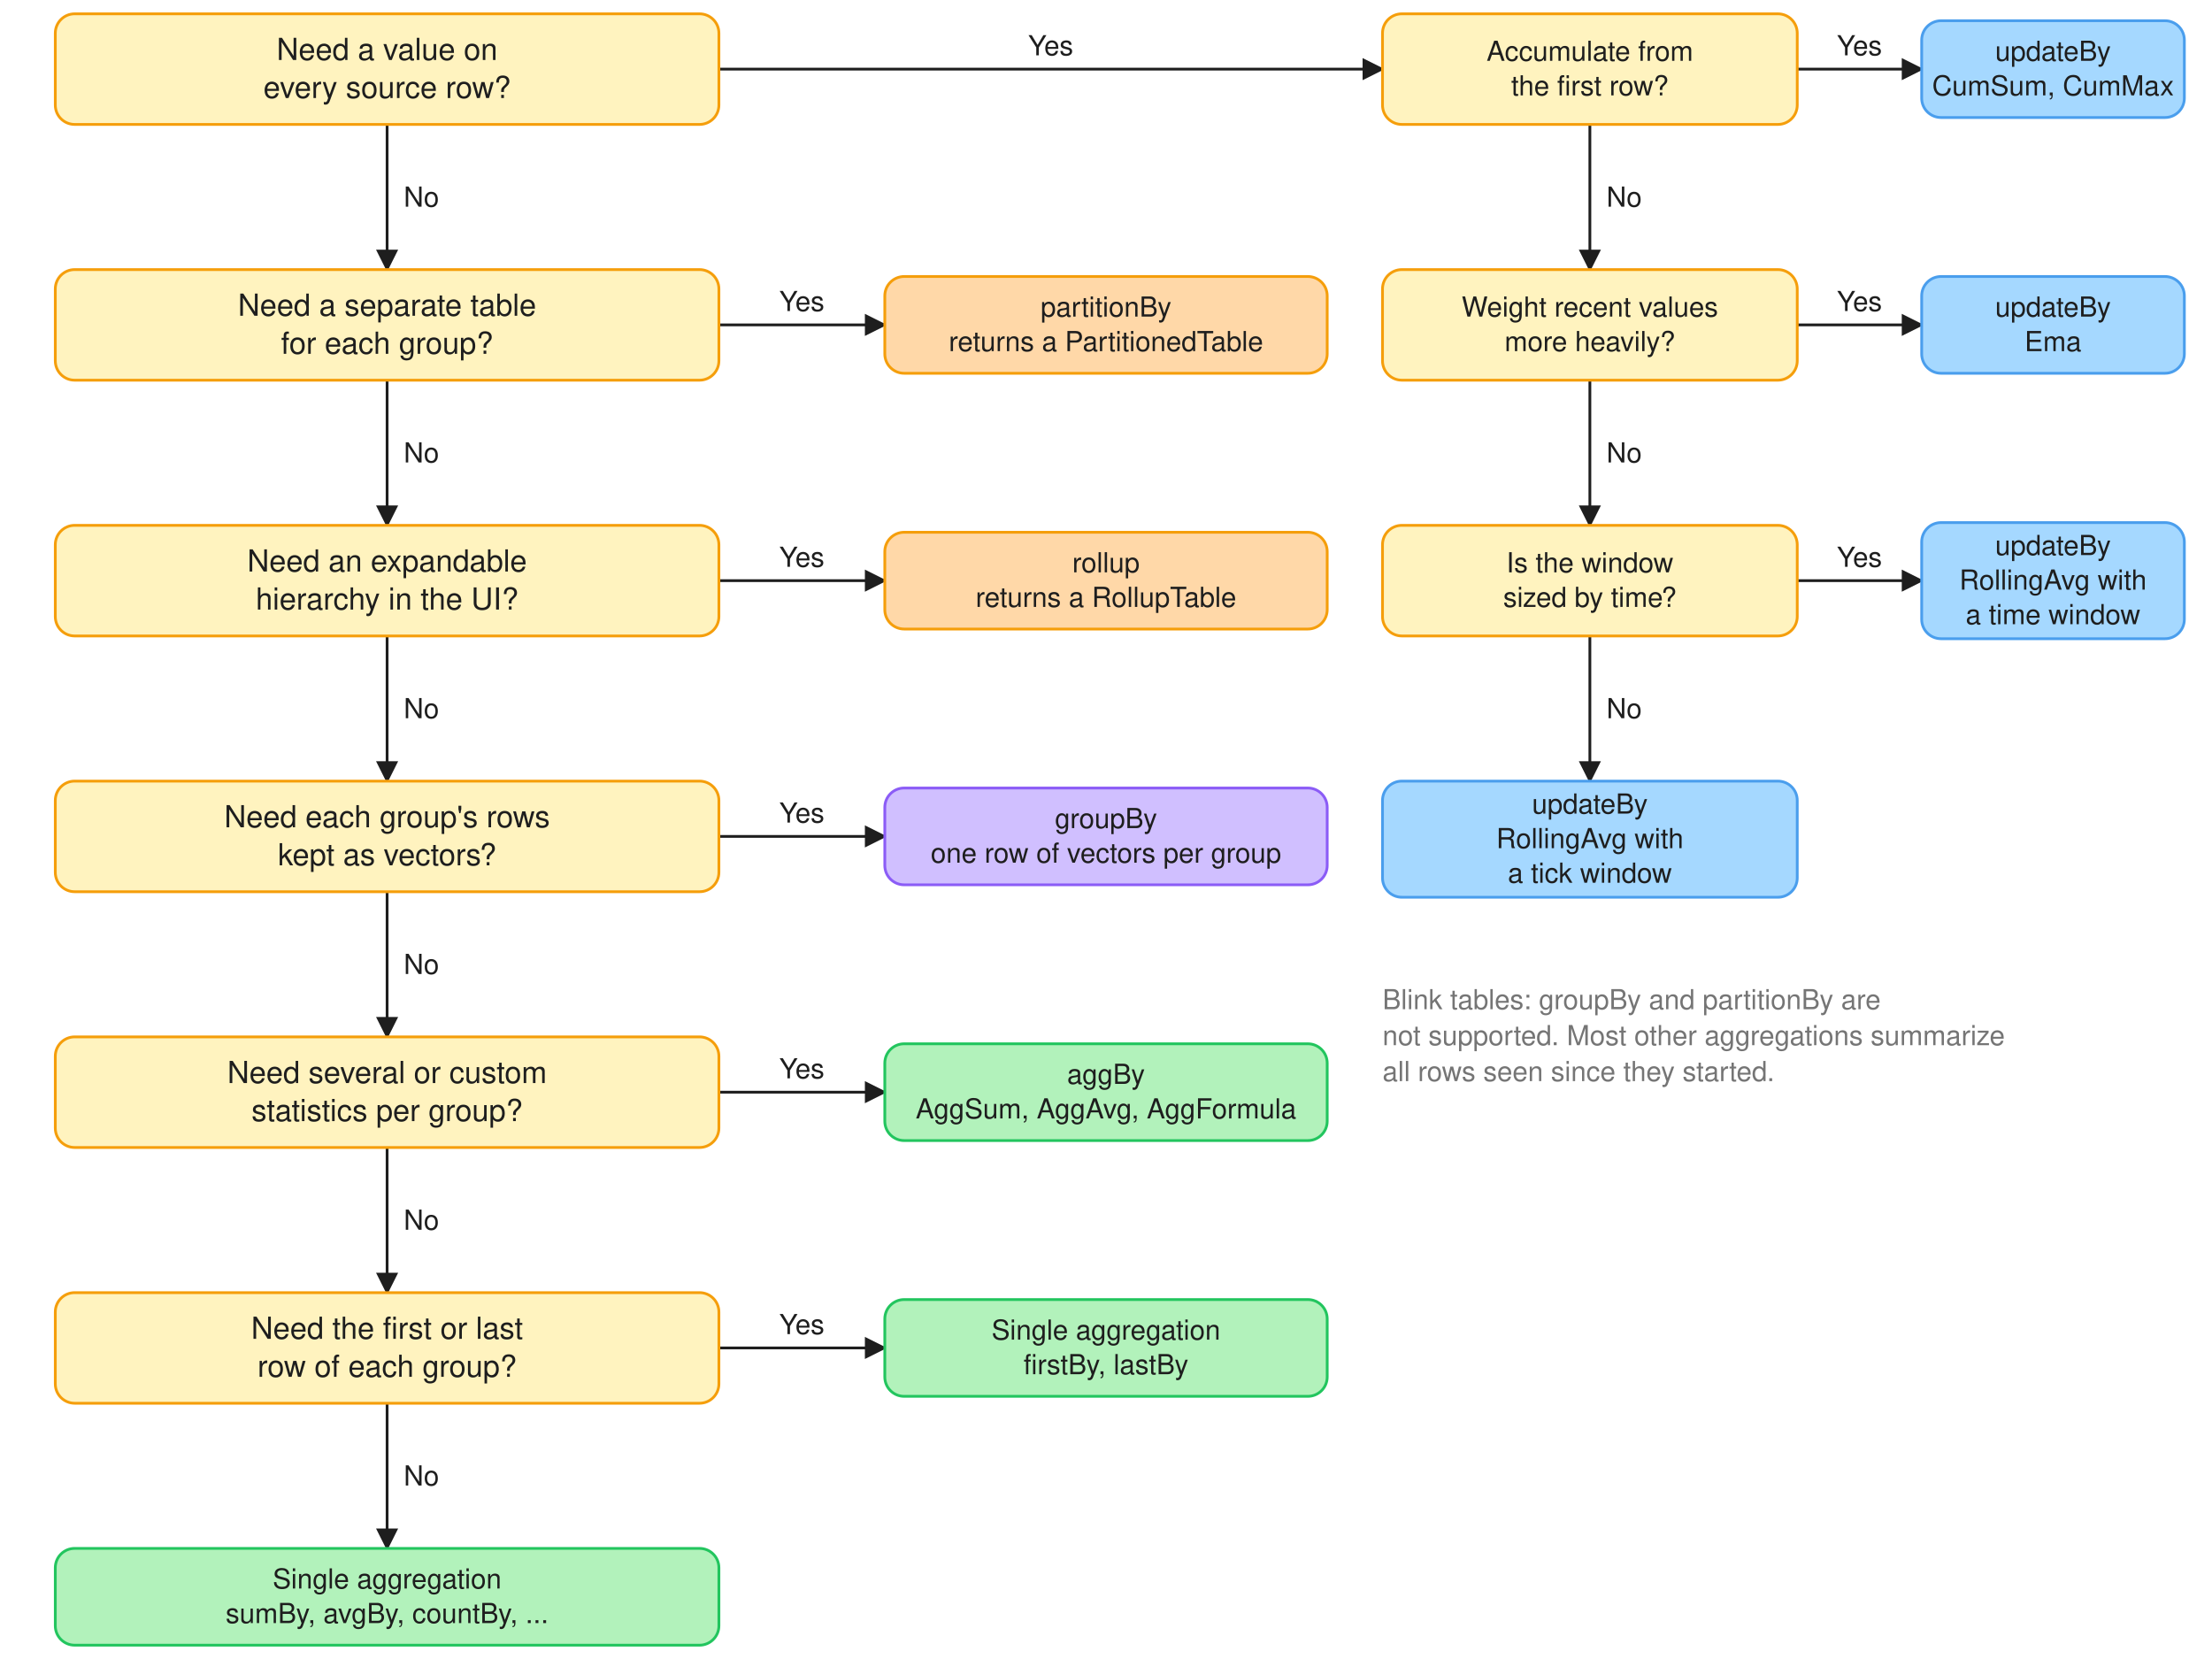
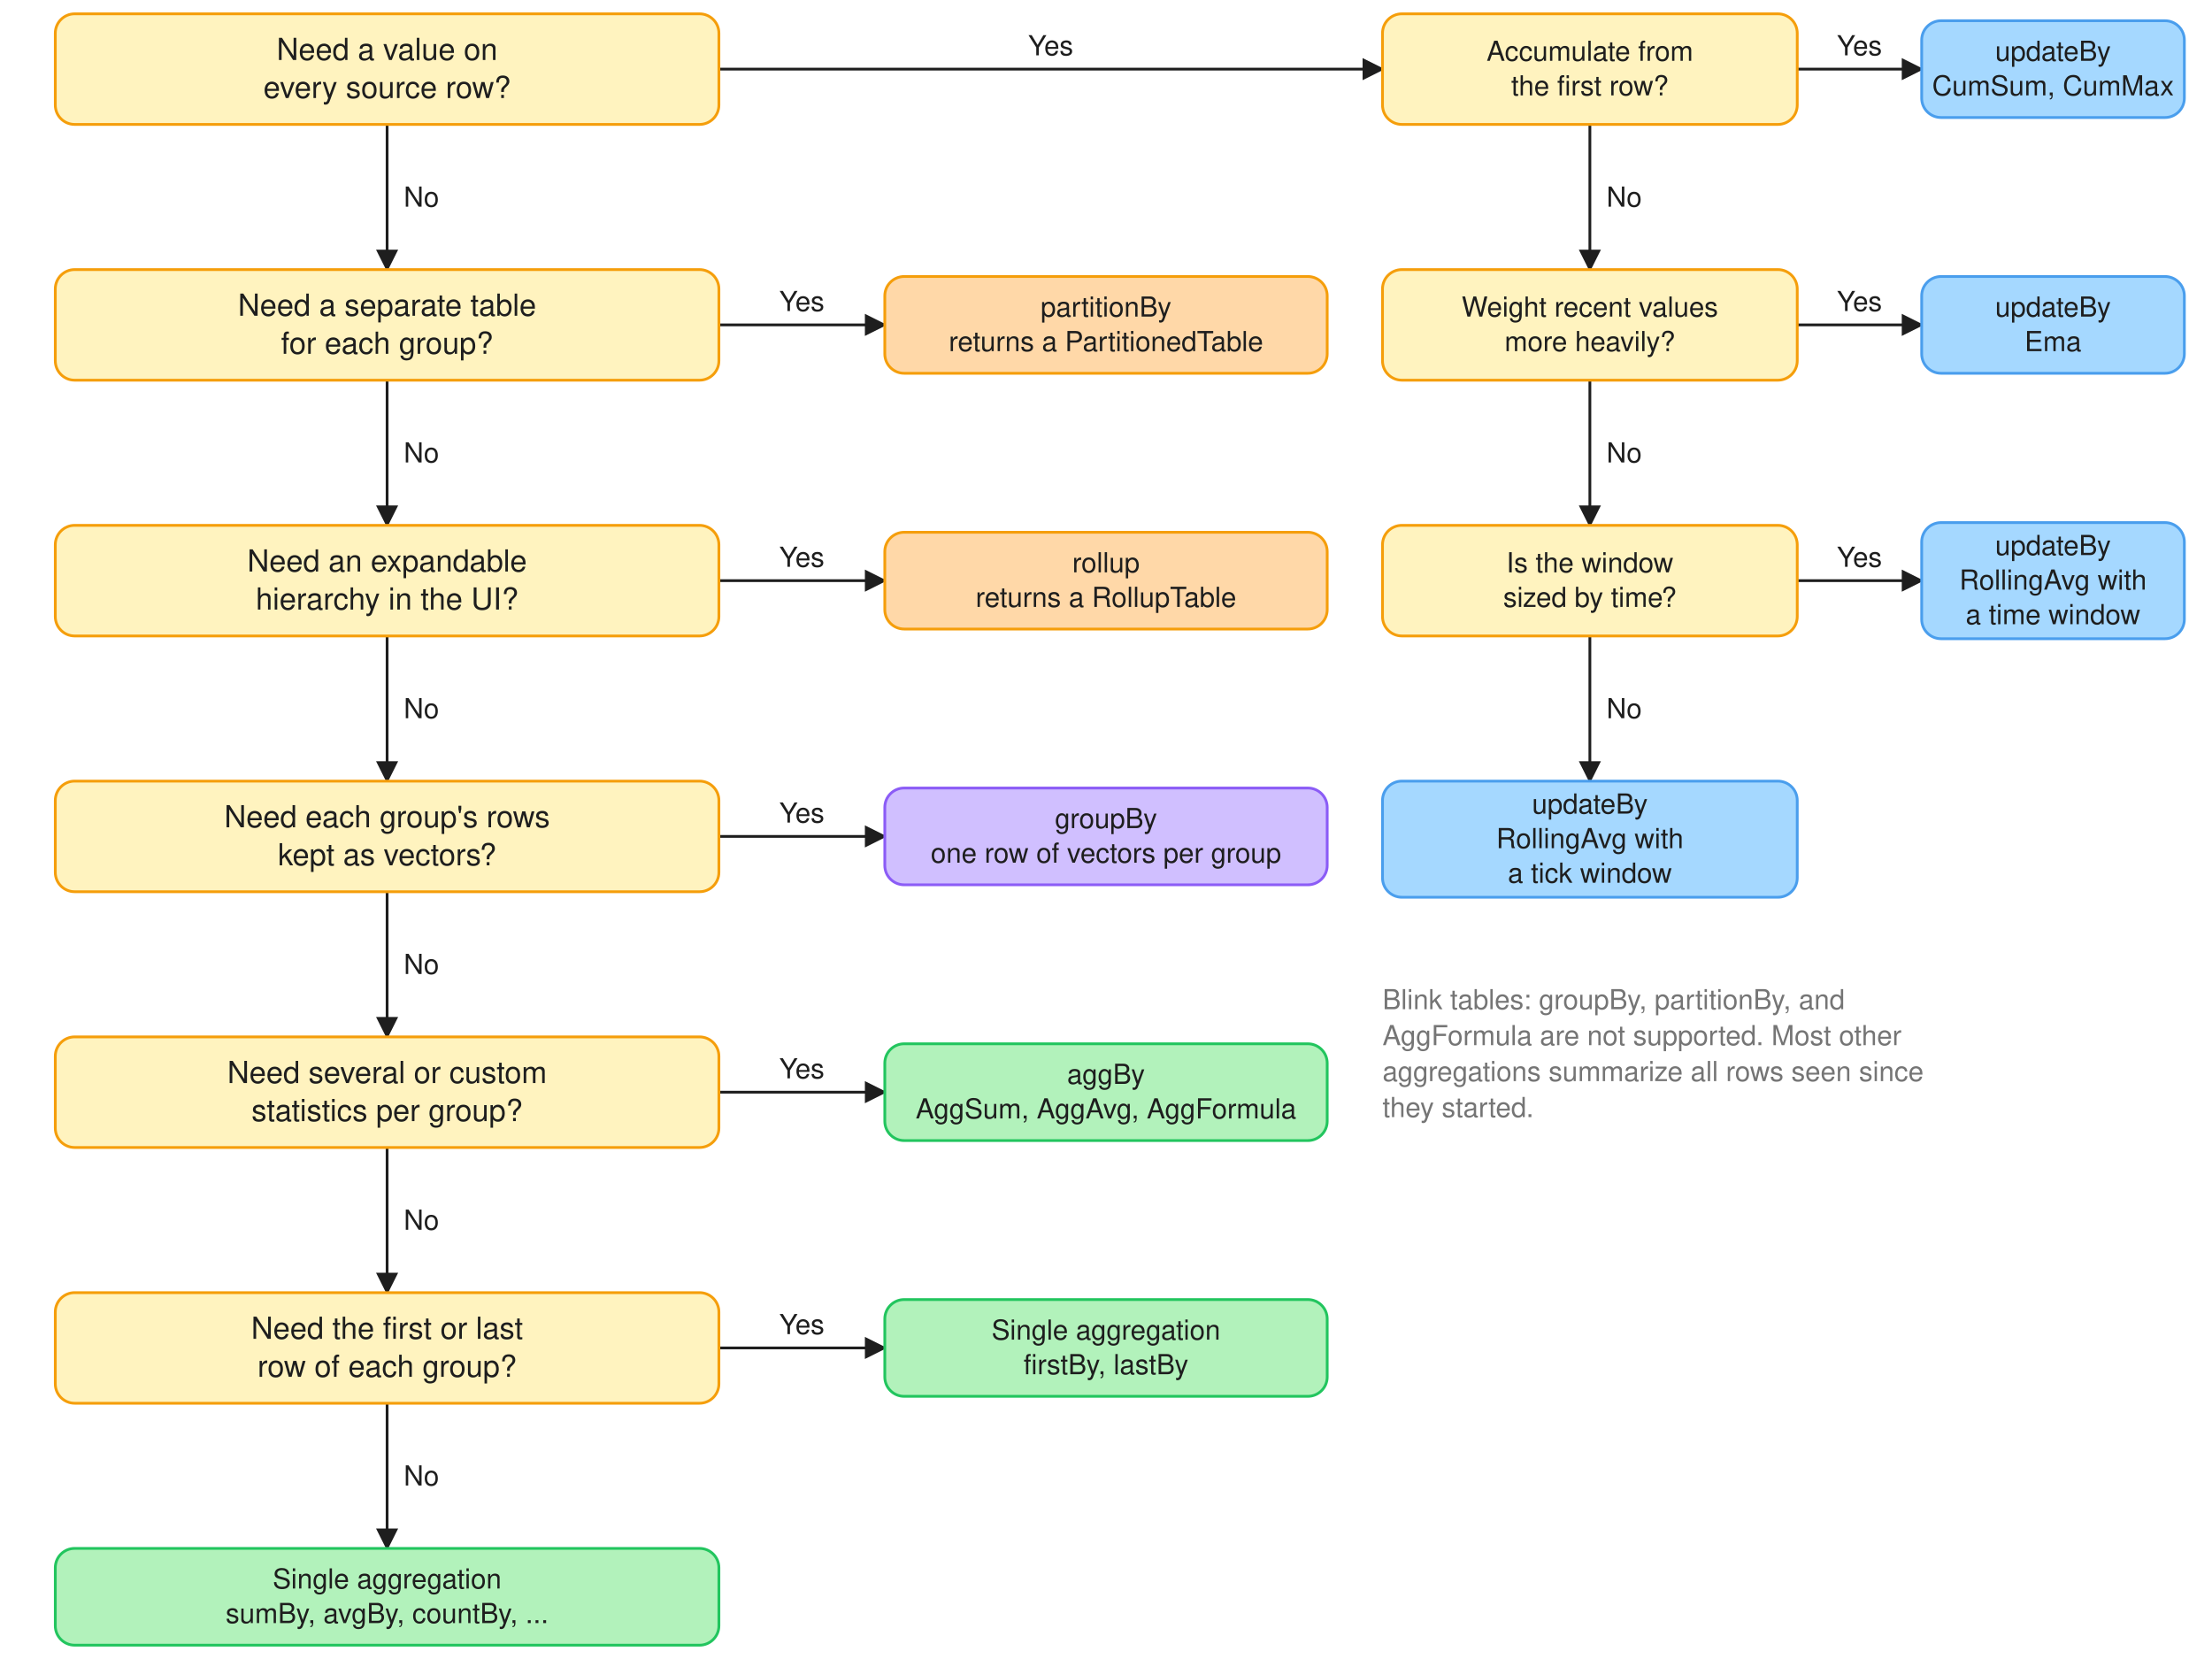
- <svg xmlns="http://www.w3.org/2000/svg" viewBox="0 0 1600 1200" width="1600" height="1200" font-family="Helvetica, Arial, sans-serif">
+ <svg xmlns="http://www.w3.org/2000/svg" viewBox="0 0 1600 1200" width="1600" height="1200" font-family="Helvetica, Arial, sans-serif" role="img" aria-labelledby="chart-title">
  <defs>
    <marker id="a" viewBox="0 0 10 10" refX="9" refY="5" markerWidth="8" markerHeight="8" orient="auto-start-reverse">
      <path d="M0,0 L10,5 L0,10 z" fill="#1e1e1e" />
    </marker>
  </defs>
  <rect width="1600" height="1200" fill="#ffffff" />
  <line x1="280" y1="90" x2="280" y2="195" stroke="#1e1e1e" stroke-width="2" marker-end="url(#a)" />
  <text x="292.0" y="149.5" font-size="20" fill="#1e1e1e">No</text>
  <line x1="280" y1="275" x2="280" y2="380" stroke="#1e1e1e" stroke-width="2" marker-end="url(#a)" />
  <text x="292.0" y="334.5" font-size="20" fill="#1e1e1e">No</text>
  <line x1="280" y1="460" x2="280" y2="565" stroke="#1e1e1e" stroke-width="2" marker-end="url(#a)" />
  <text x="292.0" y="519.5" font-size="20" fill="#1e1e1e">No</text>
  <line x1="280" y1="645" x2="280" y2="750" stroke="#1e1e1e" stroke-width="2" marker-end="url(#a)" />
  <text x="292.0" y="704.5" font-size="20" fill="#1e1e1e">No</text>
  <line x1="280" y1="830" x2="280" y2="935" stroke="#1e1e1e" stroke-width="2" marker-end="url(#a)" />
  <text x="292.0" y="889.5" font-size="20" fill="#1e1e1e">No</text>
  <line x1="520" y1="235" x2="640" y2="235" stroke="#1e1e1e" stroke-width="2" marker-end="url(#a)" />
  <text x="580.0" y="225.0" font-size="20" fill="#1e1e1e" text-anchor="middle">Yes</text>
  <line x1="520" y1="420" x2="640" y2="420" stroke="#1e1e1e" stroke-width="2" marker-end="url(#a)" />
  <text x="580.0" y="410.0" font-size="20" fill="#1e1e1e" text-anchor="middle">Yes</text>
  <line x1="520" y1="605" x2="640" y2="605" stroke="#1e1e1e" stroke-width="2" marker-end="url(#a)" />
  <text x="580.0" y="595.0" font-size="20" fill="#1e1e1e" text-anchor="middle">Yes</text>
  <line x1="520" y1="790" x2="640" y2="790" stroke="#1e1e1e" stroke-width="2" marker-end="url(#a)" />
  <text x="580.0" y="780.0" font-size="20" fill="#1e1e1e" text-anchor="middle">Yes</text>
  <line x1="520" y1="975" x2="640" y2="975" stroke="#1e1e1e" stroke-width="2" marker-end="url(#a)" />
  <text x="580.0" y="965.0" font-size="20" fill="#1e1e1e" text-anchor="middle">Yes</text>
  <line x1="280" y1="1015" x2="280" y2="1120" stroke="#1e1e1e" stroke-width="2" marker-end="url(#a)" />
  <text x="292.0" y="1074.5" font-size="20" fill="#1e1e1e">No</text>
  <line x1="520" y1="50" x2="1000" y2="50" stroke="#1e1e1e" stroke-width="2" marker-end="url(#a)" />
  <text x="760.0" y="40.0" font-size="20" fill="#1e1e1e" text-anchor="middle">Yes</text>
  <line x1="1150" y1="90" x2="1150" y2="195" stroke="#1e1e1e" stroke-width="2" marker-end="url(#a)" />
  <text x="1162.0" y="149.5" font-size="20" fill="#1e1e1e">No</text>
  <line x1="1150" y1="275" x2="1150" y2="380" stroke="#1e1e1e" stroke-width="2" marker-end="url(#a)" />
  <text x="1162.0" y="334.5" font-size="20" fill="#1e1e1e">No</text>
  <line x1="1150" y1="460" x2="1150" y2="565" stroke="#1e1e1e" stroke-width="2" marker-end="url(#a)" />
  <text x="1162.0" y="519.5" font-size="20" fill="#1e1e1e">No</text>
  <line x1="1300" y1="50" x2="1390" y2="50" stroke="#1e1e1e" stroke-width="2" marker-end="url(#a)" />
  <text x="1345.0" y="40.0" font-size="20" fill="#1e1e1e" text-anchor="middle">Yes</text>
  <line x1="1300" y1="235" x2="1390" y2="235" stroke="#1e1e1e" stroke-width="2" marker-end="url(#a)" />
  <text x="1345.0" y="225.0" font-size="20" fill="#1e1e1e" text-anchor="middle">Yes</text>
  <line x1="1300" y1="420" x2="1390" y2="420" stroke="#1e1e1e" stroke-width="2" marker-end="url(#a)" />
  <text x="1345.0" y="410.0" font-size="20" fill="#1e1e1e" text-anchor="middle">Yes</text>
  <rect x="40" y="10" width="480" height="80" rx="14" fill="#fff3bf" stroke="#f59e0b" stroke-width="2" />
  <text x="280.0" y="43.4" font-size="22" fill="#1e1e1e" text-anchor="middle">Need a value on</text>
  <text x="280.0" y="70.9" font-size="22" fill="#1e1e1e" text-anchor="middle">every source row?</text>
  <rect x="40" y="195" width="480" height="80" rx="14" fill="#fff3bf" stroke="#f59e0b" stroke-width="2" />
  <text x="280.0" y="228.4" font-size="22" fill="#1e1e1e" text-anchor="middle">Need a separate table</text>
  <text x="280.0" y="255.9" font-size="22" fill="#1e1e1e" text-anchor="middle">for each group?</text>
  <rect x="40" y="380" width="480" height="80" rx="14" fill="#fff3bf" stroke="#f59e0b" stroke-width="2" />
  <text x="280.0" y="413.4" font-size="22" fill="#1e1e1e" text-anchor="middle">Need an expandable</text>
  <text x="280.0" y="440.9" font-size="22" fill="#1e1e1e" text-anchor="middle">hierarchy in the UI?</text>
  <rect x="40" y="565" width="480" height="80" rx="14" fill="#fff3bf" stroke="#f59e0b" stroke-width="2" />
  <text x="280.0" y="598.4" font-size="22" fill="#1e1e1e" text-anchor="middle">Need each group's rows</text>
  <text x="280.0" y="625.9" font-size="22" fill="#1e1e1e" text-anchor="middle">kept as vectors?</text>
  <rect x="40" y="750" width="480" height="80" rx="14" fill="#fff3bf" stroke="#f59e0b" stroke-width="2" />
  <text x="280.0" y="783.4" font-size="22" fill="#1e1e1e" text-anchor="middle">Need several or custom</text>
  <text x="280.0" y="810.9" font-size="22" fill="#1e1e1e" text-anchor="middle">statistics per group?</text>
  <rect x="40" y="935" width="480" height="80" rx="14" fill="#fff3bf" stroke="#f59e0b" stroke-width="2" />
  <text x="280.0" y="968.4" font-size="22" fill="#1e1e1e" text-anchor="middle">Need the first or last</text>
  <text x="280.0" y="995.9" font-size="22" fill="#1e1e1e" text-anchor="middle">row of each group?</text>
  <rect x="640" y="200" width="320" height="70" rx="14" fill="#ffd8a8" stroke="#f59e0b" stroke-width="2" />
  <text x="800.0" y="229.0" font-size="20" fill="#1e1e1e" text-anchor="middle">partitionBy</text>
  <text x="800.0" y="254.0" font-size="20" fill="#1e1e1e" text-anchor="middle">returns a PartitionedTable</text>
  <rect x="640" y="385" width="320" height="70" rx="14" fill="#ffd8a8" stroke="#f59e0b" stroke-width="2" />
  <text x="800.0" y="414.0" font-size="20" fill="#1e1e1e" text-anchor="middle">rollup</text>
  <text x="800.0" y="439.0" font-size="20" fill="#1e1e1e" text-anchor="middle">returns a RollupTable</text>
  <rect x="640" y="570" width="320" height="70" rx="14" fill="#d0bfff" stroke="#8b5cf6" stroke-width="2" />
  <text x="800.0" y="599.0" font-size="20" fill="#1e1e1e" text-anchor="middle">groupBy</text>
  <text x="800.0" y="624.0" font-size="20" fill="#1e1e1e" text-anchor="middle">one row of vectors per group</text>
  <rect x="640" y="755" width="320" height="70" rx="14" fill="#b2f2bb" stroke="#22c55e" stroke-width="2" />
  <text x="800.0" y="784.0" font-size="20" fill="#1e1e1e" text-anchor="middle">aggBy</text>
  <text x="800.0" y="809.0" font-size="20" fill="#1e1e1e" text-anchor="middle">AggSum, AggAvg, AggFormula</text>
  <rect x="640" y="940" width="320" height="70" rx="14" fill="#b2f2bb" stroke="#22c55e" stroke-width="2" />
  <text x="800.0" y="969.0" font-size="20" fill="#1e1e1e" text-anchor="middle">Single aggregation</text>
  <text x="800.0" y="994.0" font-size="20" fill="#1e1e1e" text-anchor="middle">firstBy, lastBy</text>
  <rect x="40" y="1120" width="480" height="70" rx="14" fill="#b2f2bb" stroke="#22c55e" stroke-width="2" />
  <text x="280.0" y="1149.0" font-size="20" fill="#1e1e1e" text-anchor="middle">Single aggregation</text>
  <text x="280.0" y="1174.0" font-size="20" fill="#1e1e1e" text-anchor="middle">sumBy, avgBy, countBy, ...</text>
  <rect x="1000" y="10" width="300" height="80" rx="14" fill="#fff3bf" stroke="#f59e0b" stroke-width="2" />
  <text x="1150.0" y="44.0" font-size="20" fill="#1e1e1e" text-anchor="middle">Accumulate from</text>
  <text x="1150.0" y="69.0" font-size="20" fill="#1e1e1e" text-anchor="middle">the first row?</text>
  <rect x="1000" y="195" width="300" height="80" rx="14" fill="#fff3bf" stroke="#f59e0b" stroke-width="2" />
  <text x="1150.0" y="229.0" font-size="20" fill="#1e1e1e" text-anchor="middle">Weight recent values</text>
  <text x="1150.0" y="254.0" font-size="20" fill="#1e1e1e" text-anchor="middle">more heavily?</text>
  <rect x="1000" y="380" width="300" height="80" rx="14" fill="#fff3bf" stroke="#f59e0b" stroke-width="2" />
  <text x="1150.0" y="414.0" font-size="20" fill="#1e1e1e" text-anchor="middle">Is the window</text>
  <text x="1150.0" y="439.0" font-size="20" fill="#1e1e1e" text-anchor="middle">sized by time?</text>
  <rect x="1390" y="15" width="190" height="70" rx="14" fill="#a5d8ff" stroke="#4a9eed" stroke-width="2" />
  <text x="1485.0" y="44.0" font-size="20" fill="#1e1e1e" text-anchor="middle">updateBy</text>
  <text x="1485.0" y="69.0" font-size="20" fill="#1e1e1e" text-anchor="middle">CumSum, CumMax</text>
  <rect x="1390" y="200" width="190" height="70" rx="14" fill="#a5d8ff" stroke="#4a9eed" stroke-width="2" />
  <text x="1485.0" y="229.0" font-size="20" fill="#1e1e1e" text-anchor="middle">updateBy</text>
  <text x="1485.0" y="254.0" font-size="20" fill="#1e1e1e" text-anchor="middle">Ema</text>
  <rect x="1390" y="378" width="190" height="84" rx="14" fill="#a5d8ff" stroke="#4a9eed" stroke-width="2" />
  <text x="1485.0" y="401.5" font-size="20" fill="#1e1e1e" text-anchor="middle">updateBy</text>
  <text x="1485.0" y="426.5" font-size="20" fill="#1e1e1e" text-anchor="middle">RollingAvg with</text>
  <text x="1485.0" y="451.5" font-size="20" fill="#1e1e1e" text-anchor="middle">a time window</text>
  <rect x="1000" y="565" width="300" height="84" rx="14" fill="#a5d8ff" stroke="#4a9eed" stroke-width="2" />
  <text x="1150.0" y="588.5" font-size="20" fill="#1e1e1e" text-anchor="middle">updateBy</text>
  <text x="1150.0" y="613.5" font-size="20" fill="#1e1e1e" text-anchor="middle">RollingAvg with</text>
  <text x="1150.0" y="638.5" font-size="20" fill="#1e1e1e" text-anchor="middle">a tick window</text>
-   <text x="1000" y="730" font-size="20" fill="#757575">Blink tables: groupBy and partitionBy are</text>
-   <text x="1000" y="756" font-size="20" fill="#757575">not supported. Most other aggregations summarize</text>
-   <text x="1000" y="782" font-size="20" fill="#757575">all rows seen since they started.</text>
+   <text x="1000" y="730" font-size="20" fill="#757575">Blink tables: groupBy, partitionBy, and</text>
+   <text x="1000" y="756" font-size="20" fill="#757575">AggFormula are not supported. Most other</text>
+   <text x="1000" y="782" font-size="20" fill="#757575">aggregations summarize all rows seen since</text>
+   <text x="1000" y="808" font-size="20" fill="#757575">they started.</text>
</svg>
